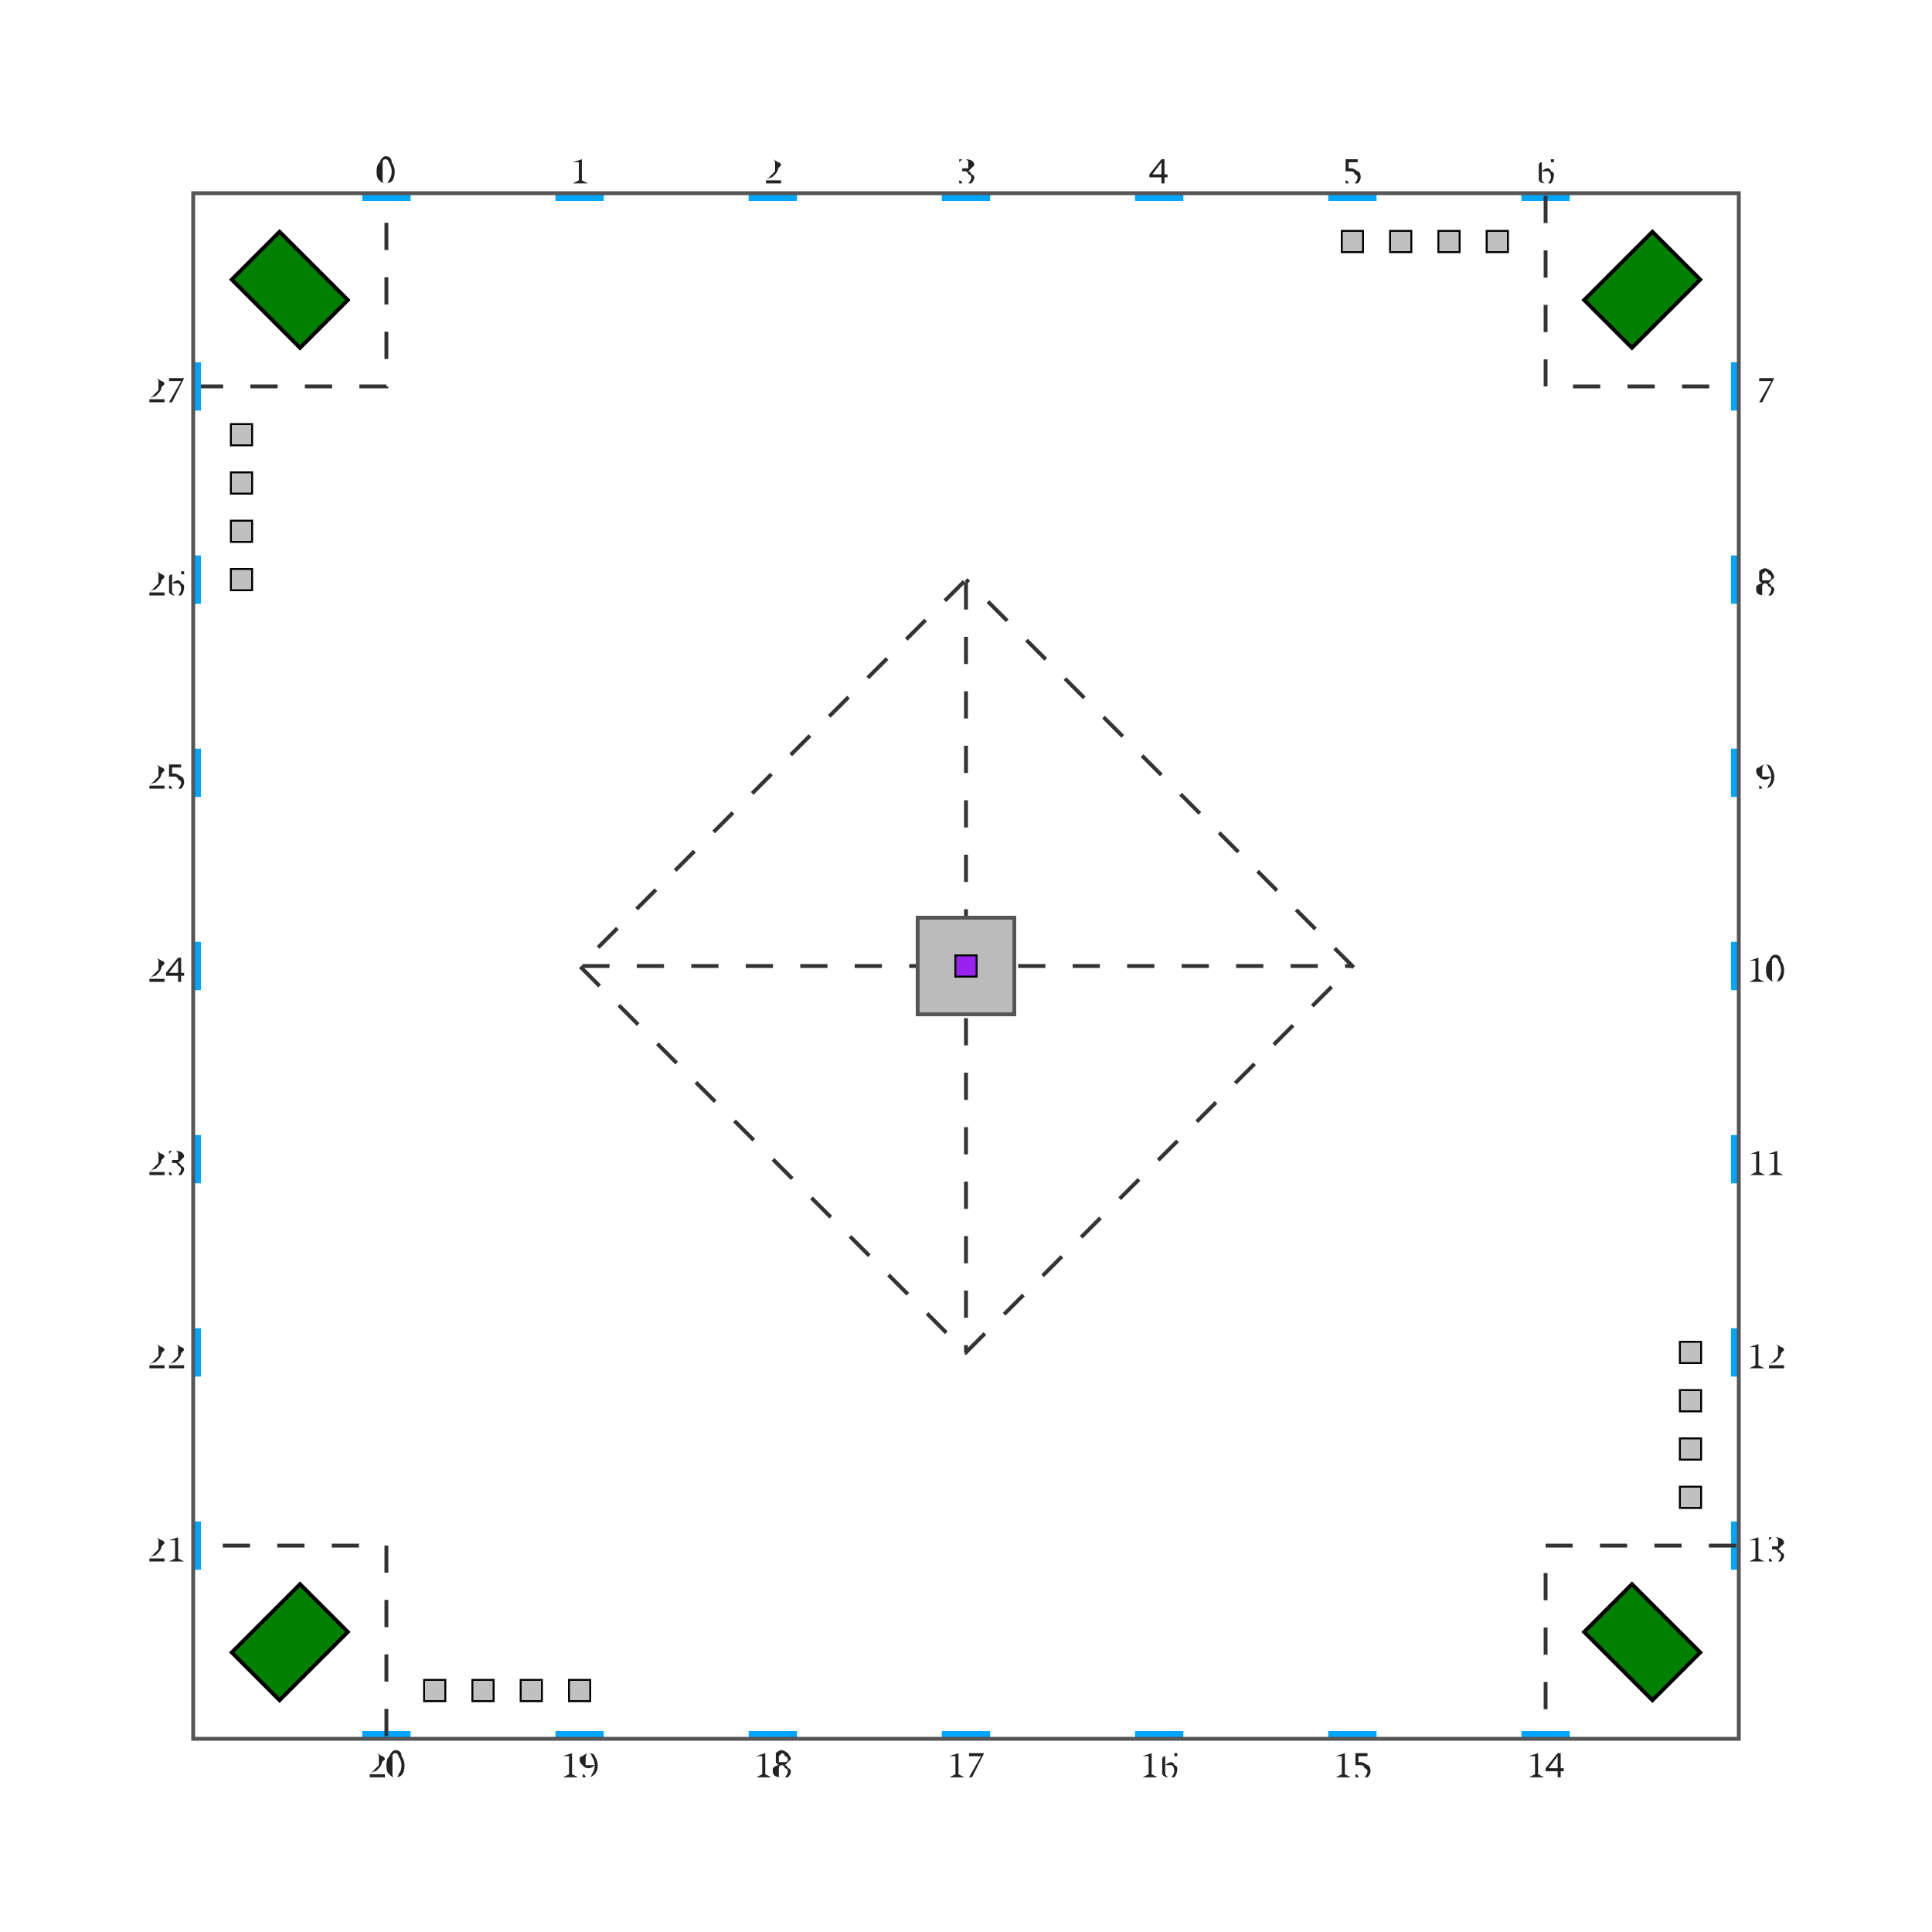
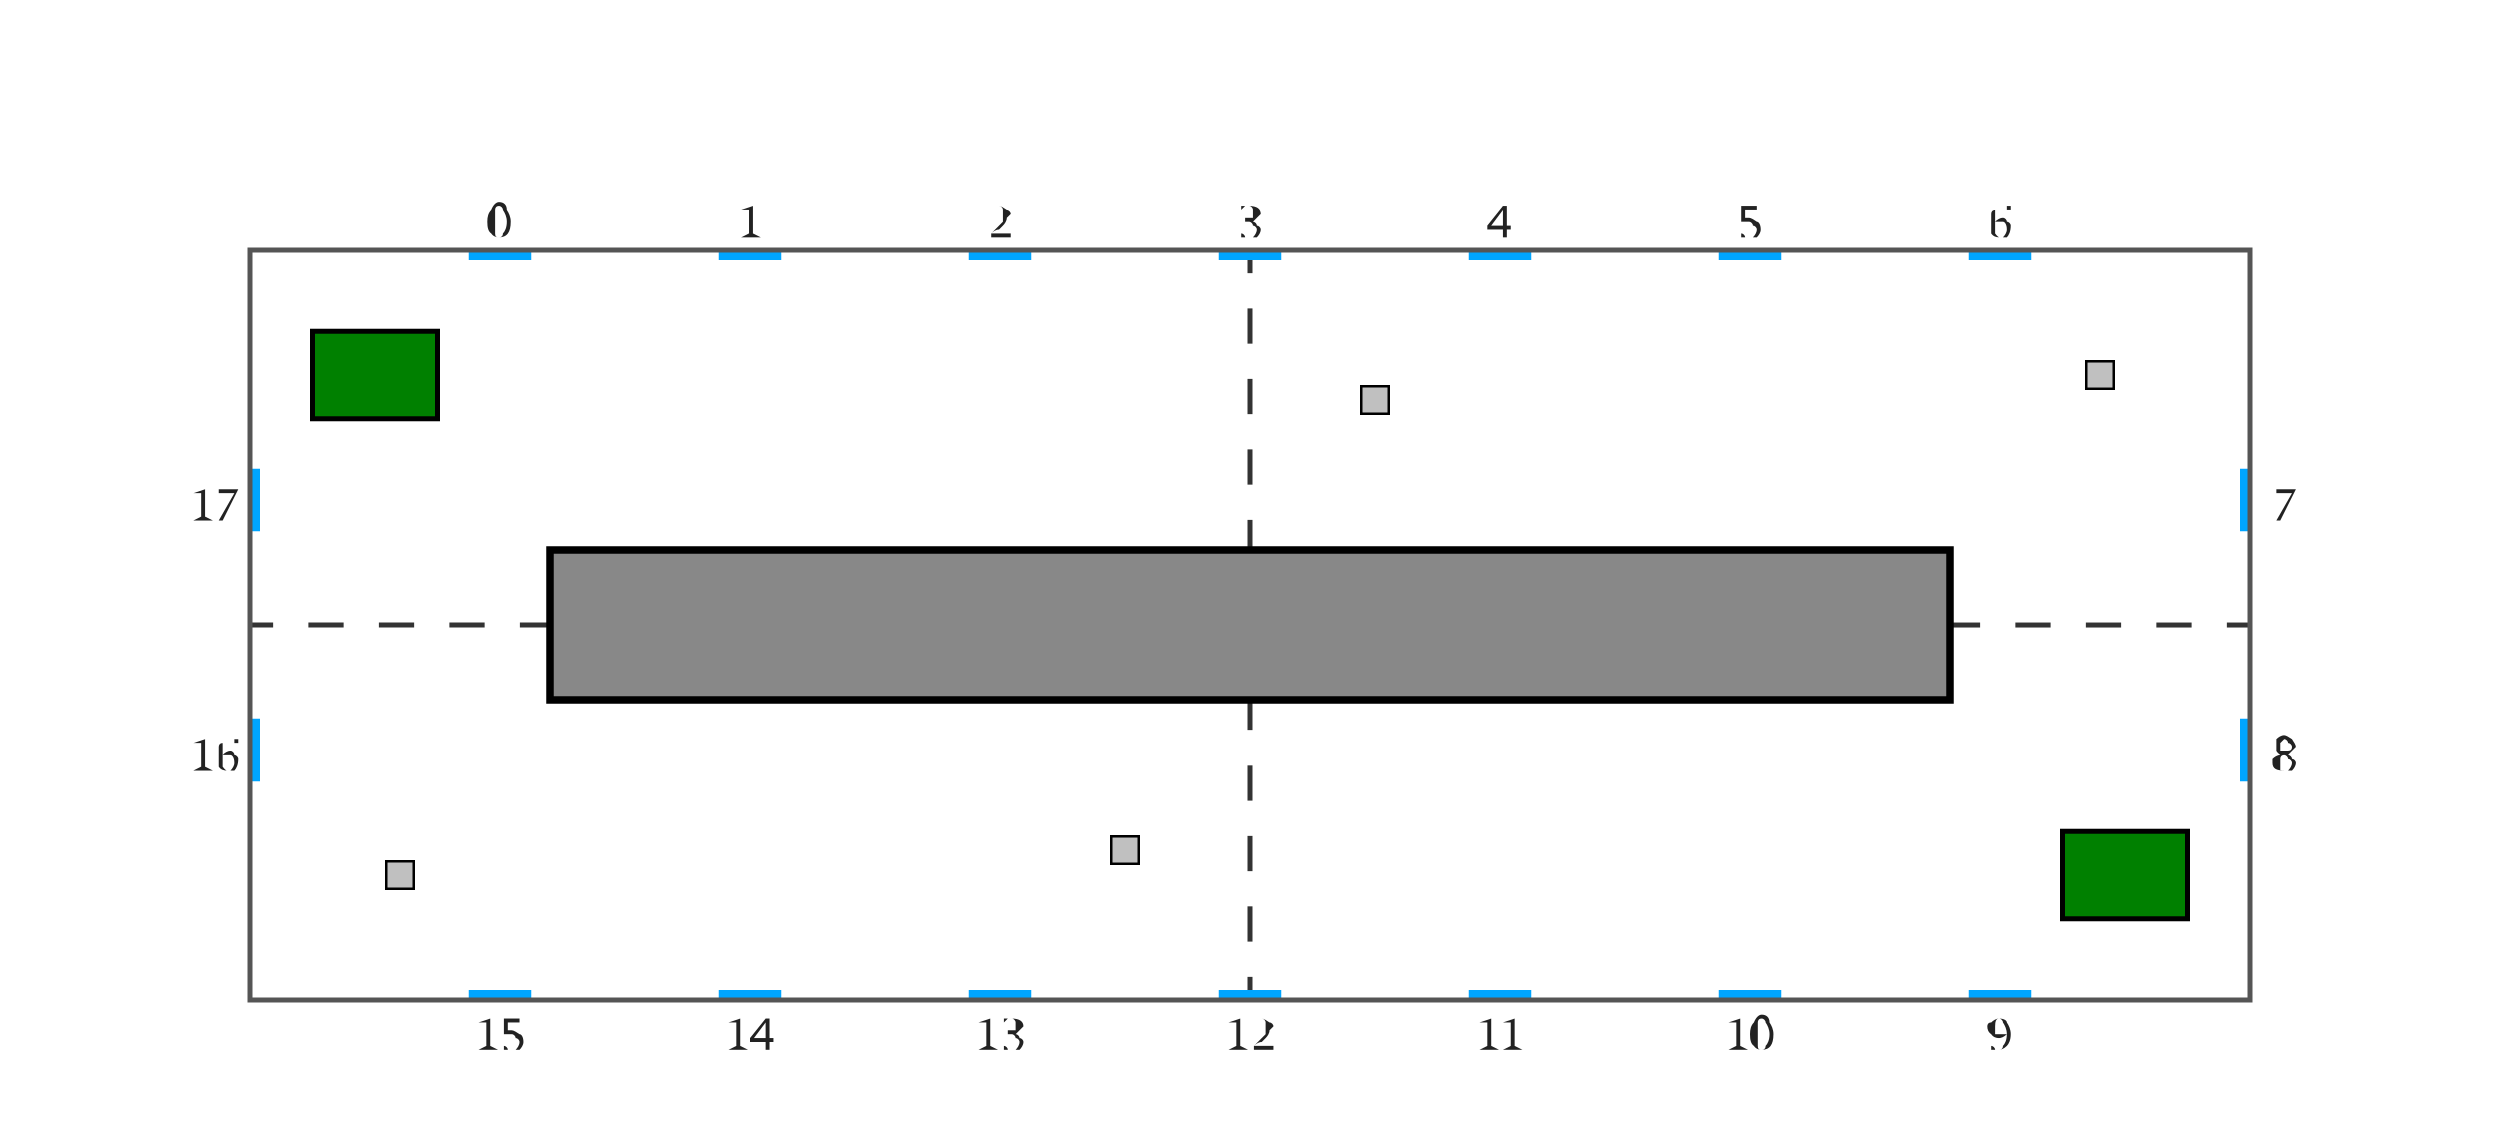
- <svg xmlns="http://www.w3.org/2000/svg" xmlns:xlink="http://www.w3.org/1999/xlink" version="1.1" baseProfile="full" width="1000" height="1000">
+ <svg xmlns="http://www.w3.org/2000/svg" xmlns:xlink="http://www.w3.org/1999/xlink" version="1.1" baseProfile="full" width="1000" height="450">
  <style type="text/css">
    

      .arena-wall {
          fill: none;
          stroke: #555;
          stroke-width: .02;
      }

      .platform {
          fill: #bbb;
          stroke: #555;
          stroke-width: .02;
      }

      .token {
          stroke: black;
          stroke-width: 0.01;
      }

-       #token-poison {
-           fill: #92e;
-       }
- 
      #token-ordinary {
          fill: silver;
      }

      #robot {
          fill: green;
          stroke: black;
          stroke-width: 0.02;
+       }
+ 
+       .central-reservation {
+           fill: #888;
+           stroke: black;
+           stroke-width: 0.03;
      }

      .zone-boundary {
          stroke: #333;
          stroke-width: 0.02;
          stroke-dasharray: 0.141, 0.141;
          stroke-dashoffset: -50%;
          fill: none;
      }

      .marker {
          fill: #00a5ff;
      }

      #marker-annotations text {
          font-size: 0.2px;
          text-anchor: middle;
          fill: #222;
      }

      text { font-size: 0.2px ; }

    
  </style>
  <defs>
-     <rect width="0.11" height="0.11" x="-0.055" y="-0.055" id="token-poison" class="token" />
    <rect width="0.11" height="0.11" x="-0.055" y="-0.055" id="token-ordinary" class="token" />
    <rect width="0.35" height="0.5" x="-0.175" y="-0.25" id="robot" />
    <g id="wall-marker">
      <rect x="-0.125" y="0" width="0.25" height="0.04" class="marker" />
    </g>
    <g id="side-zone">
-       <g transform="translate(0.5 0.5) rotate(-45)">
+       <g transform="translate(0.5 0.5) rotate(90)">
        <use xlink:href="#robot" />
      </g>
-       <path class="zone-boundary" d="M 0 1 h 1 v -1" />
-       <use xlink:href="#token-ordinary" transform="translate(0.25 1.25)" />
-       <use xlink:href="#token-ordinary" transform="translate(0.25 1.5)" />
-       <use xlink:href="#token-ordinary" transform="translate(0.25 1.75)" />
-       <use xlink:href="#token-ordinary" transform="translate(0.25 2)" />
+       <line class="zone-boundary" x1="0" y1="1.5" x2="1.2" y2="1.5" />
+       <line class="zone-boundary" x1="4" y1="0" x2="4" y2="1.2" />
+       <use xlink:href="#token-ordinary" transform="translate(4.5 0.6)" />
+       <use xlink:href="#token-ordinary" transform="translate(0.6 2.5)" />
      <use xlink:href="#wall-marker" x="1" />
      <use xlink:href="#wall-marker" x="2" />
      <use xlink:href="#wall-marker" x="3" />
      <use xlink:href="#wall-marker" x="4" />
      <use xlink:href="#wall-marker" x="5" />
      <use xlink:href="#wall-marker" x="6" />
      <use xlink:href="#wall-marker" x="7" />
+       <use xlink:href="#wall-marker" x="1" transform="rotate(90, 0, 0) scale(1, -1)" />
+       <use xlink:href="#wall-marker" x="2" transform="rotate(90, 0, 0) scale(1, -1)" />
    </g>
  </defs>
  <rect width="100%" height="100%" fill="white" />
  <g id="arena" transform="translate(100 100) scale(100)">
    <use xlink:href="#side-zone" />
-     <use xlink:href="#side-zone" transform="rotate(90 4 4)" />
-     <use xlink:href="#side-zone" transform="rotate(180 4 4)" />
-     <use xlink:href="#side-zone" transform="rotate(270 4 4)" />
-     <g class="zone-boundary">
-       <path d="M 4 2 L 2 4 L 4 6 L 6 4 z" />
-       <path d="M 4 2 v 4" />
-       <path d="M 2 4 h 4" />
-     </g>
-     <rect width="0.5" height="0.5" x="3.75" y="3.75" class="platform" />
-     <use xlink:href="#token-poison" transform="translate(4 4)" />
-     <rect width="8" height="8" x="0" y="0" class="arena-wall" />
+     <use xlink:href="#side-zone" transform="rotate(180 4 1.5)" />
+     <rect width="8" height="3" x="0" y="0" class="arena-wall" />
+     <rect width="5.6" height="0.6" x="1.2" y="1.2" class="central-reservation" />
    <g id="marker-annotations">
      <text x="1" y="-0.05">0</text>
      <text x="2" y="-0.05">1</text>
      <text x="3" y="-0.05">2</text>
      <text x="4" y="-0.05">3</text>
      <text x="5" y="-0.05">4</text>
      <text x="6" y="-0.05">5</text>
      <text x="7" y="-0.05">6</text>
      <text x="8.14" y="1.08">7</text>
      <text x="8.14" y="2.08">8</text>
-       <text x="8.14" y="3.08">9</text>
-       <text x="8.14" y="4.08">10</text>
-       <text x="8.14" y="5.08">11</text>
-       <text x="8.14" y="6.08">12</text>
-       <text x="8.14" y="7.08">13</text>
-       <text x="1" y="8.2">20</text>
-       <text x="2" y="8.2">19</text>
-       <text x="3" y="8.2">18</text>
-       <text x="4" y="8.2">17</text>
-       <text x="5" y="8.2">16</text>
-       <text x="6" y="8.2">15</text>
-       <text x="7" y="8.2">14</text>
-       <text x="-0.14" y="1.08">27</text>
-       <text x="-0.14" y="2.08">26</text>
-       <text x="-0.14" y="3.08">25</text>
-       <text x="-0.14" y="4.08">24</text>
-       <text x="-0.14" y="5.08">23</text>
-       <text x="-0.14" y="6.08">22</text>
-       <text x="-0.14" y="7.08">21</text>
+       <text x="1" y="3.2">15</text>
+       <text x="2" y="3.2">14</text>
+       <text x="3" y="3.2">13</text>
+       <text x="4" y="3.2">12</text>
+       <text x="5" y="3.2">11</text>
+       <text x="6" y="3.2">10</text>
+       <text x="7" y="3.2">9</text>
+       <text x="-0.14" y="1.08">17</text>
+       <text x="-0.14" y="2.08">16</text>
    </g>
  </g>
</svg>
